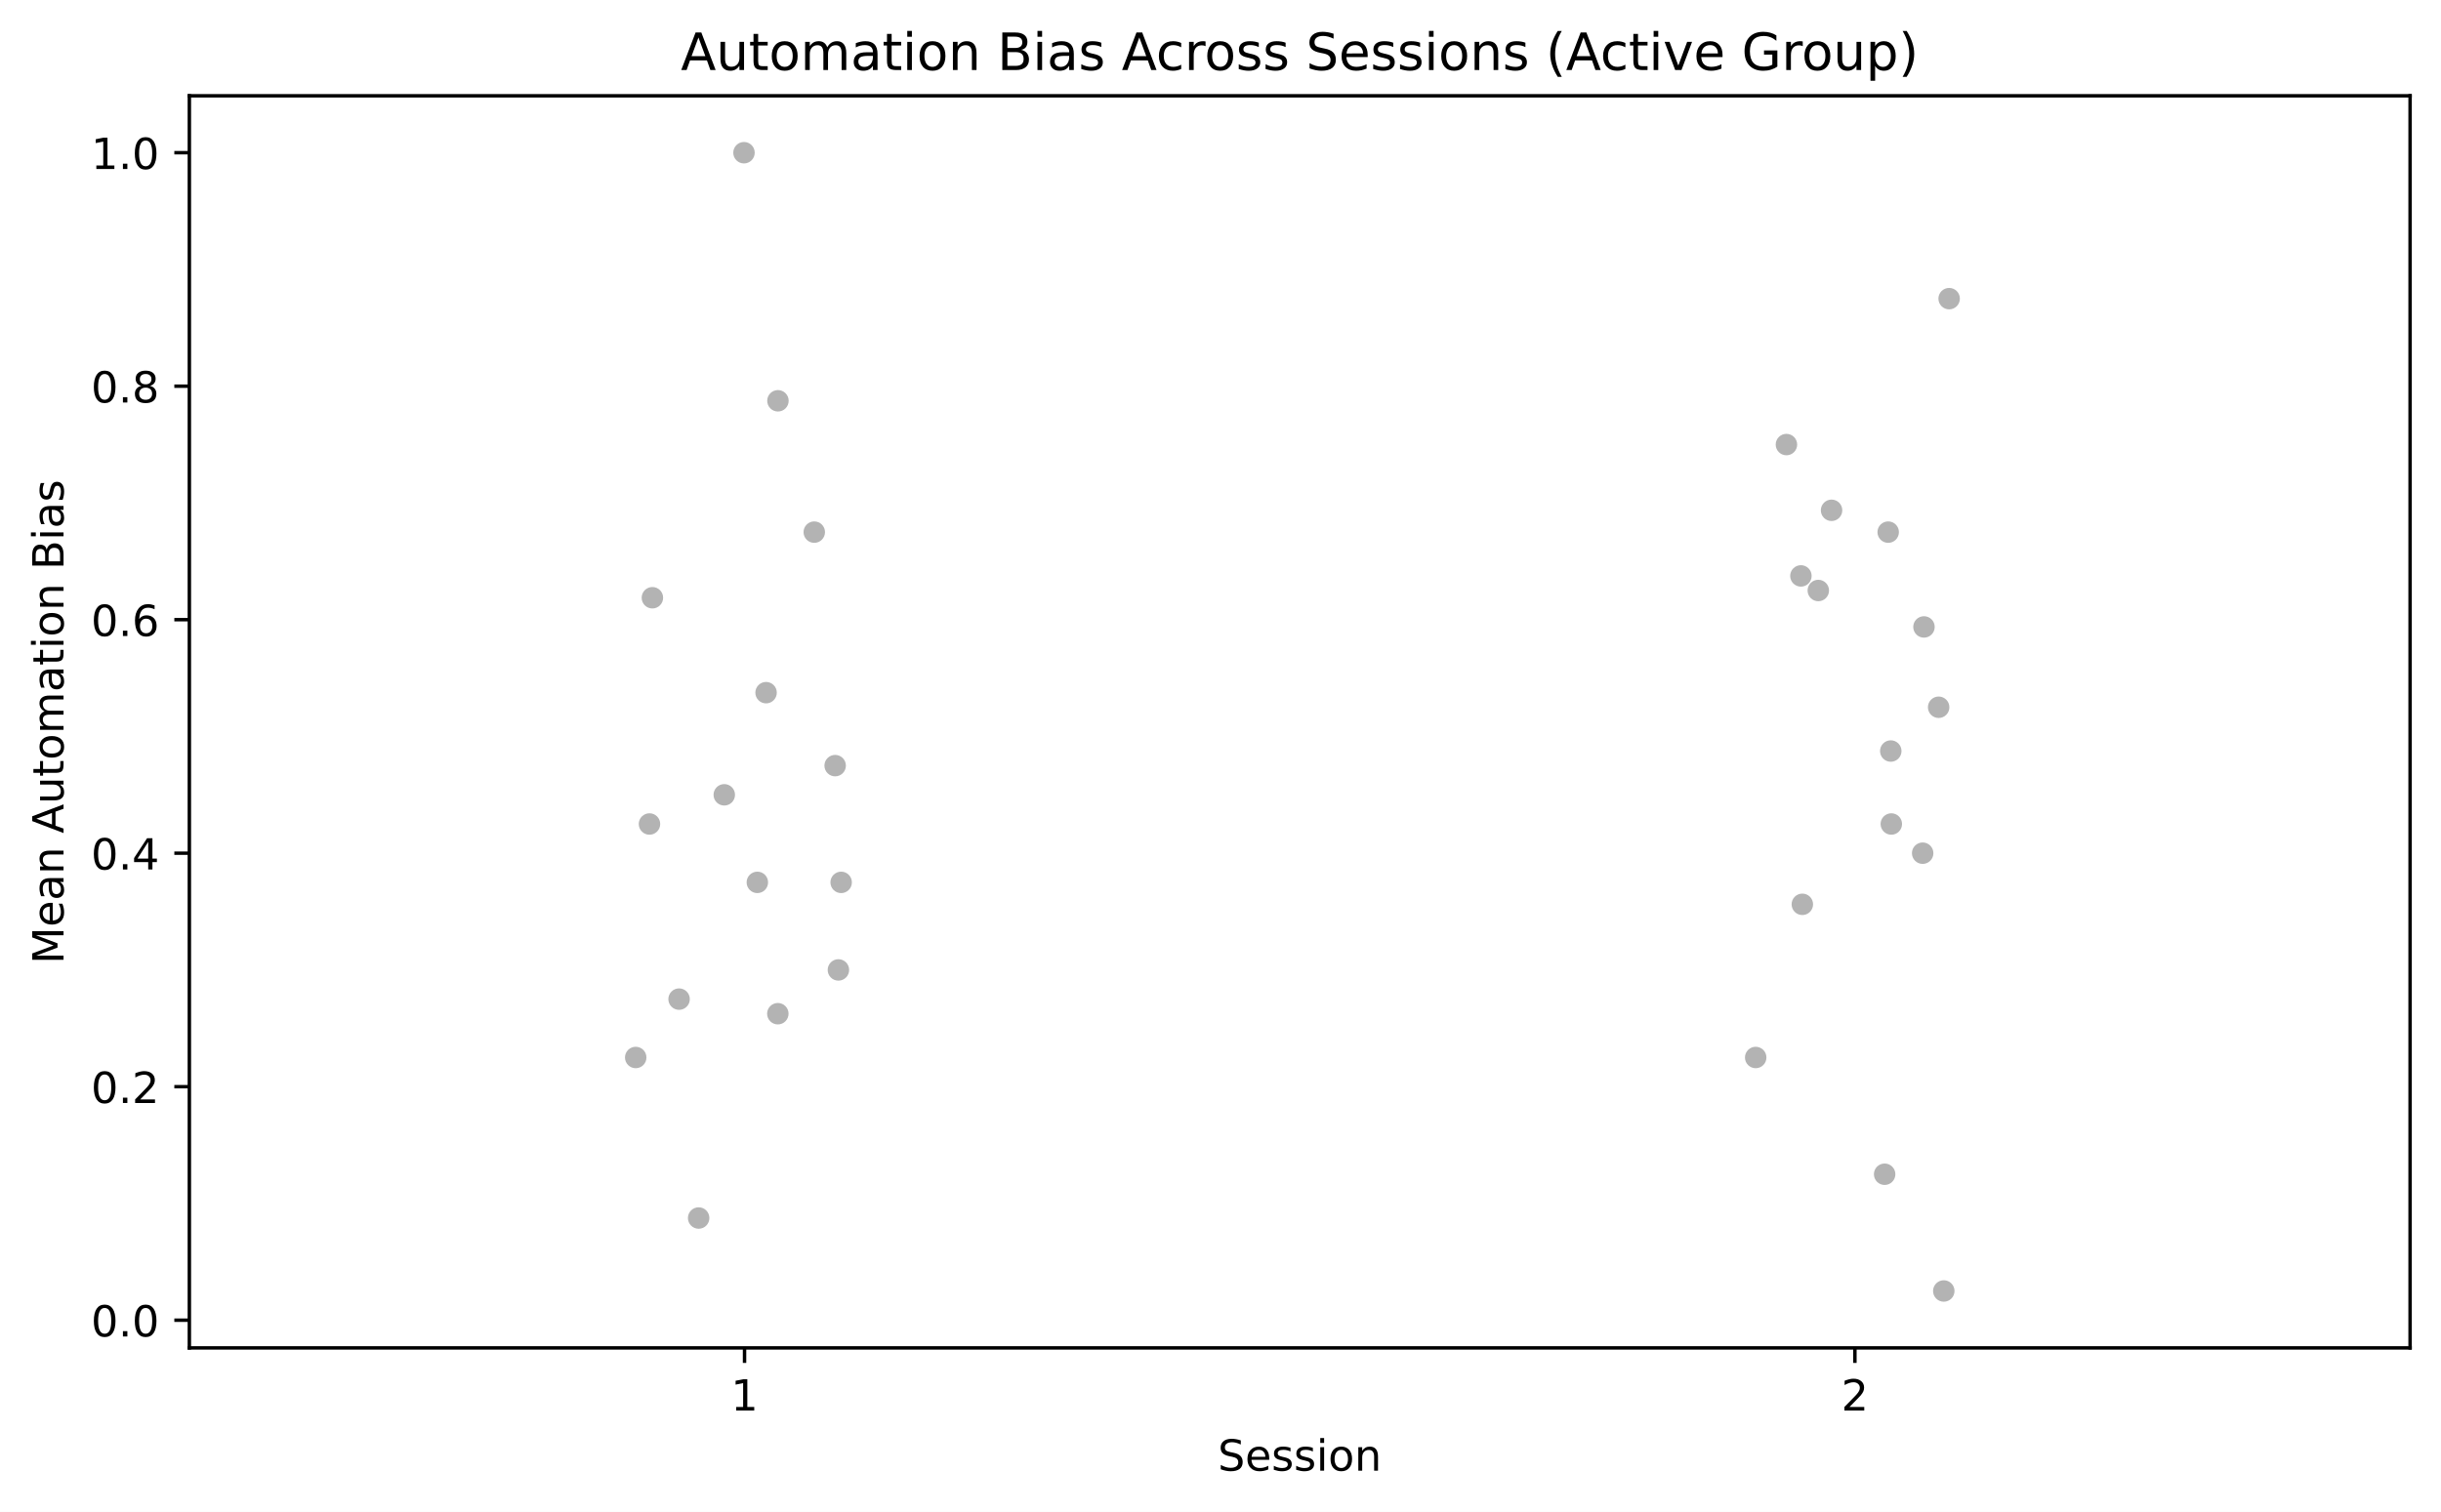
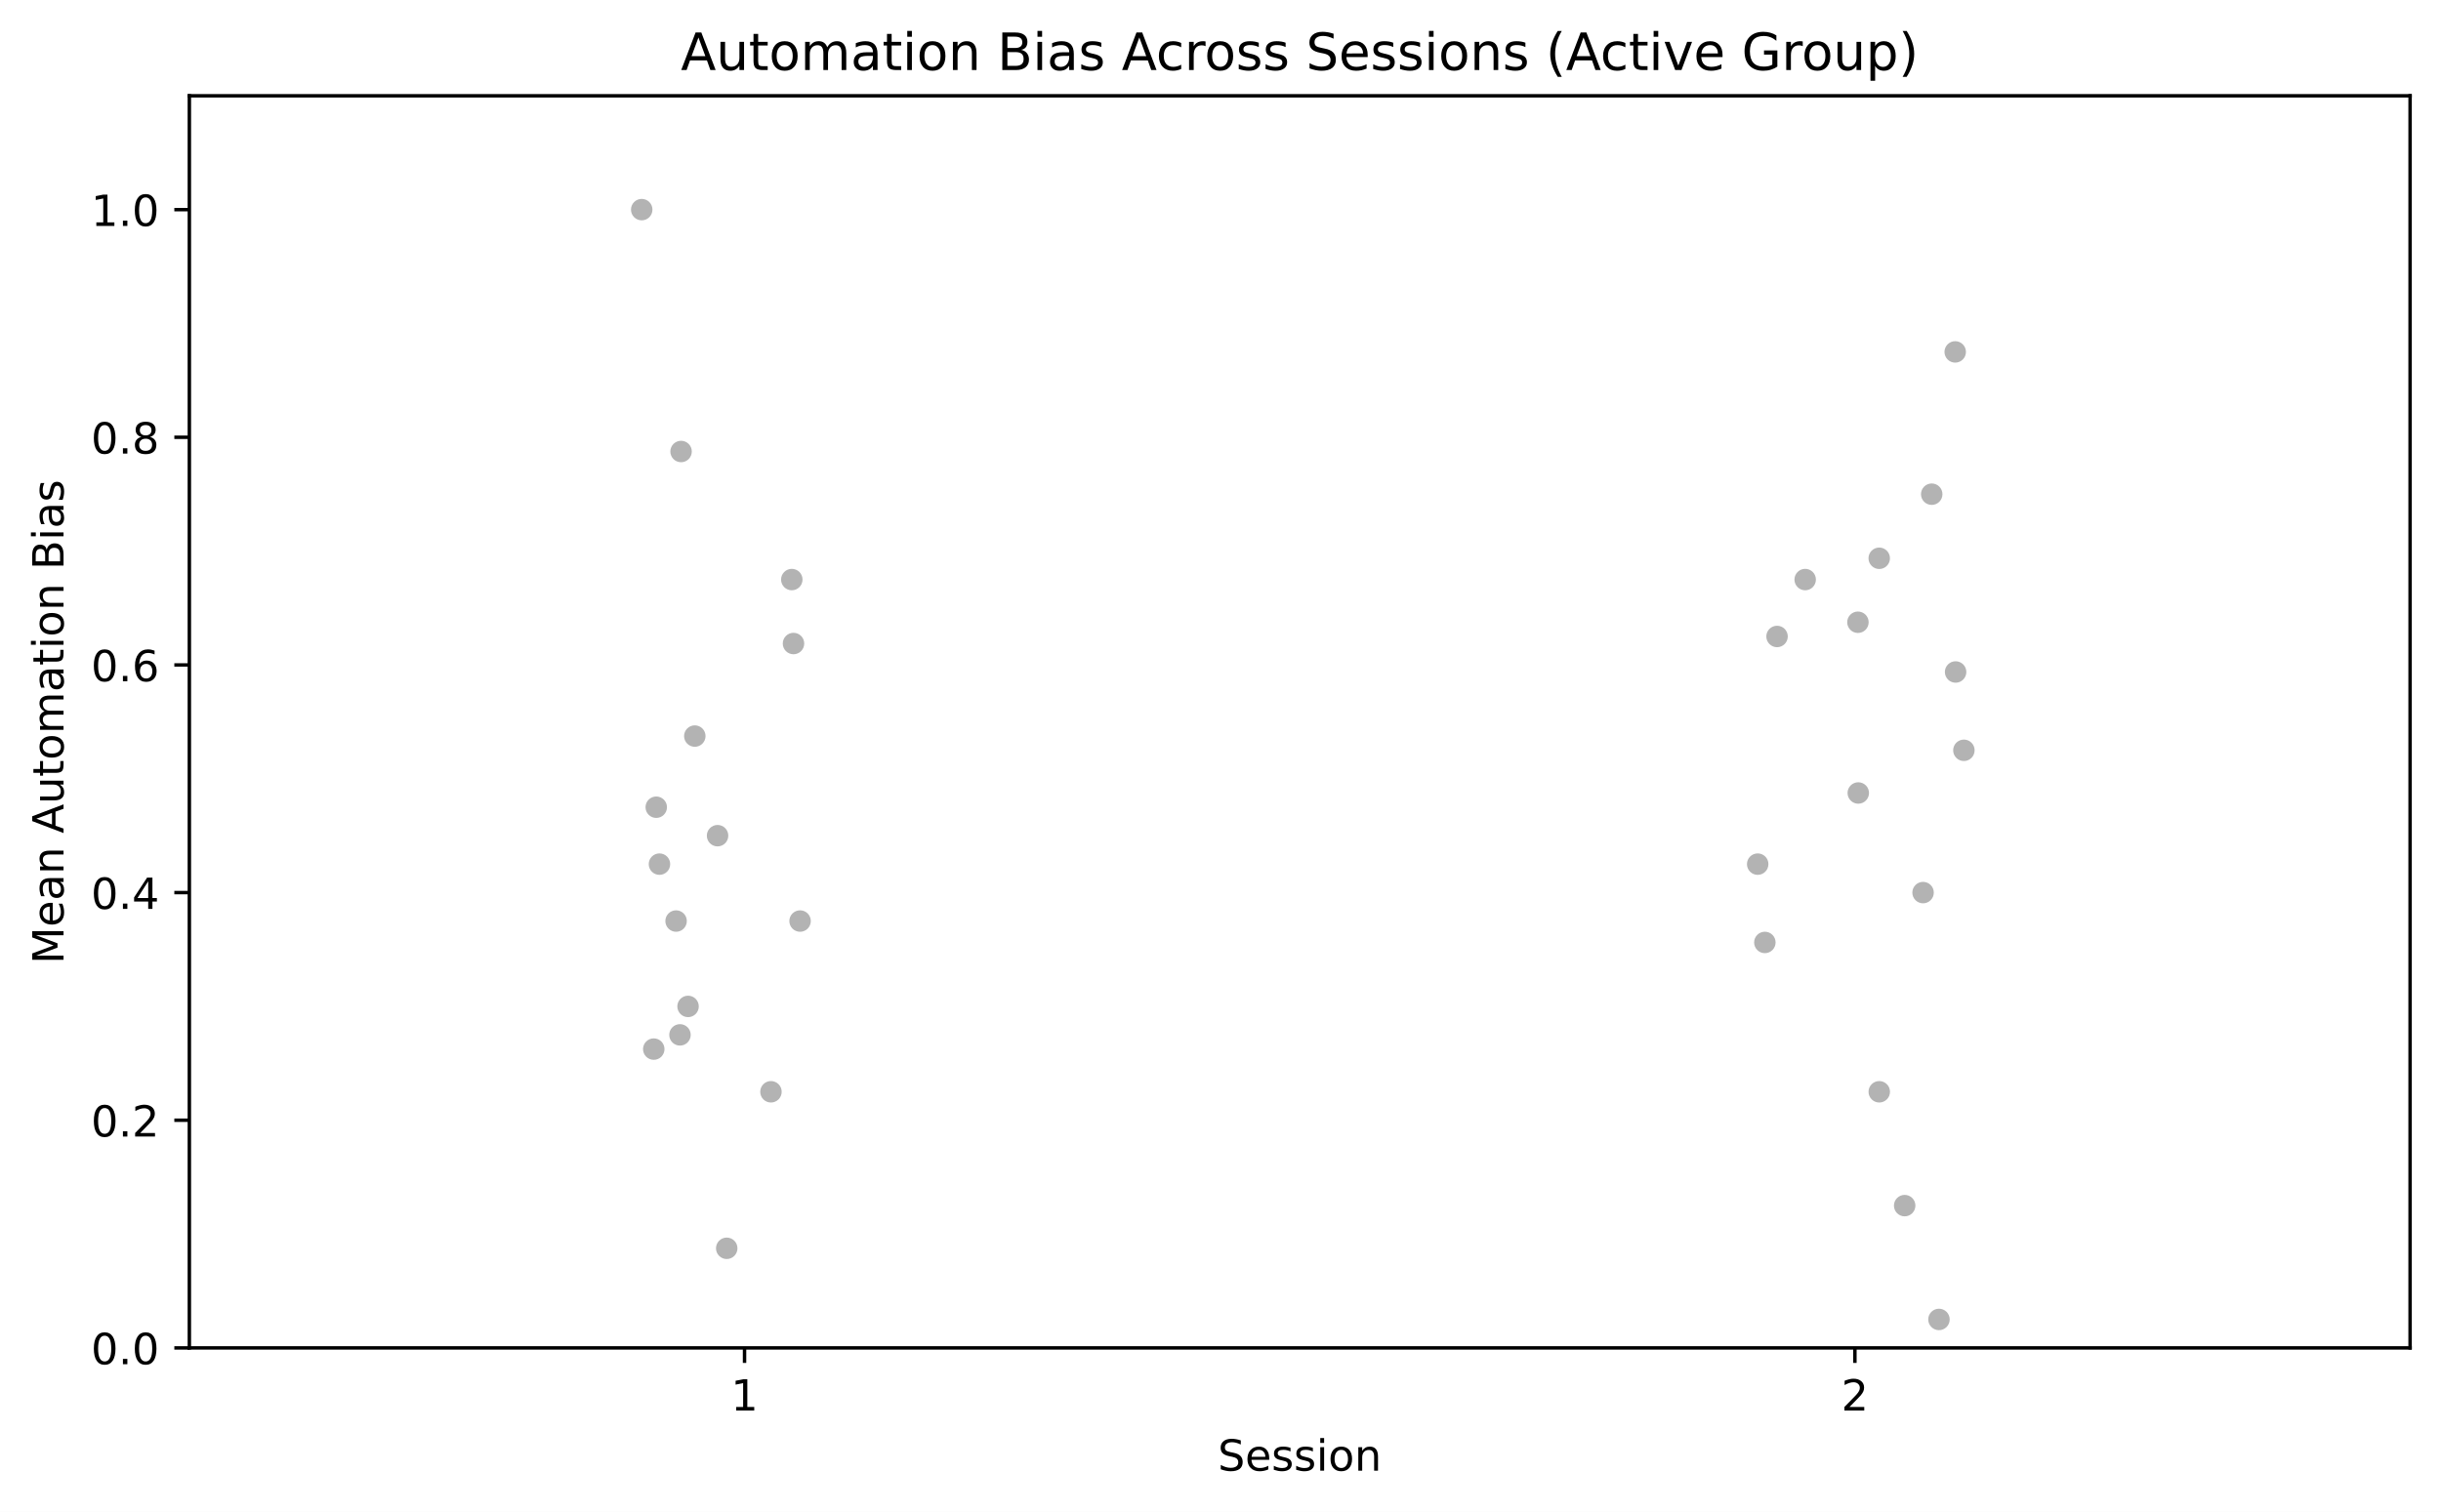
<svg xmlns="http://www.w3.org/2000/svg" xmlns:xlink="http://www.w3.org/1999/xlink" width="568.542pt" height="352.237pt" viewBox="0 0 568.542 352.237" version="1.1">
  <defs>
    <style type="text/css">*{stroke-linejoin: round; stroke-linecap: butt}</style>
  </defs>
  <g id="figure_1">
    <g id="patch_1">
      <path d="M 0 352.237  L 568.542 352.237  L 568.542 0  L 0 0  z " style="fill: #ffffff" />
    </g>
    <g id="axes_1">
      <g id="patch_2">
        <path d="M 44.104 314.036  L 561.342 314.036  L 561.342 22.318  L 44.104 22.318  z " style="fill: #ffffff" />
      </g>
      <g id="matplotlib.axis_1">
        <g id="xtick_1">
          <g id="line2d_1">
            <defs>
-               <path id="m495441ae83" d="M 0 0  L 0 3.5  " style="stroke: #000000; stroke-width: 0.8" />
+               <path id="mccb408995d" d="M 0 0  L 0 3.5  " style="stroke: #000000; stroke-width: 0.8" />
            </defs>
            <g>
-               <use xlink:href="#m495441ae83" x="173.413" y="314.036" style="stroke: #000000; stroke-width: 0.8" />
+               <use xlink:href="#mccb408995d" x="173.413" y="314.036" style="stroke: #000000; stroke-width: 0.8" />
            </g>
          </g>
          <g id="text_1">
            <g transform="translate(170.2321 328.6334) scale(0.1 -0.1)">
              <defs>
                <path id="DejaVuSans-14" d="M 794 531  L 1825 531  L 1825 4091  L 703 3866  L 703 4441  L 1819 4666  L 2450 4666  L 2450 531  L 3481 531  L 3481 0  L 794 0  L 794 531  z " transform="scale(0.015625)" />
              </defs>
              <use xlink:href="#DejaVuSans-14" />
            </g>
          </g>
        </g>
        <g id="xtick_2">
          <g id="line2d_2">
            <g>
-               <use xlink:href="#m495441ae83" x="432.032" y="314.036" style="stroke: #000000; stroke-width: 0.8" />
+               <use xlink:href="#mccb408995d" x="432.032" y="314.036" style="stroke: #000000; stroke-width: 0.8" />
            </g>
          </g>
          <g id="text_2">
            <g transform="translate(428.8509 328.6334) scale(0.1 -0.1)">
              <defs>
                <path id="DejaVuSans-15" d="M 1228 531  L 3431 531  L 3431 0  L 469 0  L 469 531  Q 828 903 1448 1529  Q 2069 2156 2228 2338  Q 2531 2678 2651 2914  Q 2772 3150 2772 3378  Q 2772 3750 2511 3984  Q 2250 4219 1831 4219  Q 1534 4219 1204 4116  Q 875 4013 500 3803  L 500 4441  Q 881 4594 1212 4672  Q 1544 4750 1819 4750  Q 2544 4750 2975 4387  Q 3406 4025 3406 3419  Q 3406 3131 3298 2873  Q 3191 2616 2906 2266  Q 2828 2175 2409 1742  Q 1991 1309 1228 531  z " transform="scale(0.015625)" />
              </defs>
              <use xlink:href="#DejaVuSans-15" />
            </g>
          </g>
        </g>
        <g id="text_3">
          <g transform="translate(283.6454 342.6342) scale(0.1 -0.1)">
            <defs>
              <path id="DejaVuSans-36" d="M 3425 4513  L 3425 3897  Q 3066 4069 2747 4153  Q 2428 4238 2131 4238  Q 1616 4238 1336 4038  Q 1056 3838 1056 3469  Q 1056 3159 1242 3001  Q 1428 2844 1947 2747  L 2328 2669  Q 3034 2534 3370 2195  Q 3706 1856 3706 1288  Q 3706 609 3251 259  Q 2797 -91 1919 -91  Q 1588 -91 1214 -16  Q 841 59 441 206  L 441 856  Q 825 641 1194 531  Q 1563 422 1919 422  Q 2459 422 2753 634  Q 3047 847 3047 1241  Q 3047 1584 2836 1778  Q 2625 1972 2144 2069  L 1759 2144  Q 1053 2284 737 2584  Q 422 2884 422 3419  Q 422 4038 858 4394  Q 1294 4750 2059 4750  Q 2388 4750 2728 4690  Q 3069 4631 3425 4513  z " transform="scale(0.015625)" />
              <path id="DejaVuSans-48" d="M 3597 1894  L 3597 1613  L 953 1613  Q 991 1019 1311 708  Q 1631 397 2203 397  Q 2534 397 2845 478  Q 3156 559 3463 722  L 3463 178  Q 3153 47 2828 -22  Q 2503 -91 2169 -91  Q 1331 -91 842 396  Q 353 884 353 1716  Q 353 2575 817 3079  Q 1281 3584 2069 3584  Q 2775 3584 3186 3129  Q 3597 2675 3597 1894  z M 3022 2063  Q 3016 2534 2758 2815  Q 2500 3097 2075 3097  Q 1594 3097 1305 2825  Q 1016 2553 972 2059  L 3022 2063  z " transform="scale(0.015625)" />
              <path id="DejaVuSans-56" d="M 2834 3397  L 2834 2853  Q 2591 2978 2328 3040  Q 2066 3103 1784 3103  Q 1356 3103 1142 2972  Q 928 2841 928 2578  Q 928 2378 1081 2264  Q 1234 2150 1697 2047  L 1894 2003  Q 2506 1872 2764 1633  Q 3022 1394 3022 966  Q 3022 478 2636 193  Q 2250 -91 1575 -91  Q 1294 -91 989 -36  Q 684 19 347 128  L 347 722  Q 666 556 975 473  Q 1284 391 1588 391  Q 1994 391 2212 530  Q 2431 669 2431 922  Q 2431 1156 2273 1281  Q 2116 1406 1581 1522  L 1381 1569  Q 847 1681 609 1914  Q 372 2147 372 2553  Q 372 3047 722 3315  Q 1072 3584 1716 3584  Q 2034 3584 2315 3537  Q 2597 3491 2834 3397  z " transform="scale(0.015625)" />
              <path id="DejaVuSans-4c" d="M 603 3500  L 1178 3500  L 1178 0  L 603 0  L 603 3500  z M 603 4863  L 1178 4863  L 1178 4134  L 603 4134  L 603 4863  z " transform="scale(0.015625)" />
              <path id="DejaVuSans-52" d="M 1959 3097  Q 1497 3097 1228 2736  Q 959 2375 959 1747  Q 959 1119 1226 758  Q 1494 397 1959 397  Q 2419 397 2687 759  Q 2956 1122 2956 1747  Q 2956 2369 2687 2733  Q 2419 3097 1959 3097  z M 1959 3584  Q 2709 3584 3137 3096  Q 3566 2609 3566 1747  Q 3566 888 3137 398  Q 2709 -91 1959 -91  Q 1206 -91 779 398  Q 353 888 353 1747  Q 353 2609 779 3096  Q 1206 3584 1959 3584  z " transform="scale(0.015625)" />
              <path id="DejaVuSans-51" d="M 3513 2113  L 3513 0  L 2938 0  L 2938 2094  Q 2938 2591 2744 2837  Q 2550 3084 2163 3084  Q 1697 3084 1428 2787  Q 1159 2491 1159 1978  L 1159 0  L 581 0  L 581 3500  L 1159 3500  L 1159 2956  Q 1366 3272 1645 3428  Q 1925 3584 2291 3584  Q 2894 3584 3203 3211  Q 3513 2838 3513 2113  z " transform="scale(0.015625)" />
            </defs>
            <use xlink:href="#DejaVuSans-36" />
            <use xlink:href="#DejaVuSans-48" transform="translate(63.48438 0)" />
            <use xlink:href="#DejaVuSans-56" transform="translate(125.0156 0)" />
            <use xlink:href="#DejaVuSans-56" transform="translate(177.1094 0)" />
            <use xlink:href="#DejaVuSans-4c" transform="translate(229.2031 0)" />
            <use xlink:href="#DejaVuSans-52" transform="translate(256.9844 0)" />
            <use xlink:href="#DejaVuSans-51" transform="translate(318.1719 0)" />
          </g>
        </g>
      </g>
      <g id="matplotlib.axis_2">
        <g id="ytick_1">
          <g id="line2d_3">
            <defs>
-               <path id="mce34c974b9" d="M 0 0  L -3.5 0  " style="stroke: #000000; stroke-width: 0.8" />
+               <path id="m0bf0b226f0" d="M 0 0  L -3.5 0  " style="stroke: #000000; stroke-width: 0.8" />
            </defs>
            <g>
-               <use xlink:href="#mce34c974b9" x="44.104" y="307.576" style="stroke: #000000; stroke-width: 0.8" />
+               <use xlink:href="#m0bf0b226f0" x="44.104" y="314.036" style="stroke: #000000; stroke-width: 0.8" />
            </g>
          </g>
          <g id="text_4">
-             <g transform="translate(21.20078 311.3747) scale(0.1 -0.1)">
+             <g transform="translate(21.20078 317.8346) scale(0.1 -0.1)">
              <defs>
                <path id="DejaVuSans-13" d="M 2034 4250  Q 1547 4250 1301 3770  Q 1056 3291 1056 2328  Q 1056 1369 1301 889  Q 1547 409 2034 409  Q 2525 409 2770 889  Q 3016 1369 3016 2328  Q 3016 3291 2770 3770  Q 2525 4250 2034 4250  z M 2034 4750  Q 2819 4750 3233 4129  Q 3647 3509 3647 2328  Q 3647 1150 3233 529  Q 2819 -91 2034 -91  Q 1250 -91 836 529  Q 422 1150 422 2328  Q 422 3509 836 4129  Q 1250 4750 2034 4750  z " transform="scale(0.015625)" />
                <path id="DejaVuSans-11" d="M 684 794  L 1344 794  L 1344 0  L 684 0  L 684 794  z " transform="scale(0.015625)" />
              </defs>
              <use xlink:href="#DejaVuSans-13" />
              <use xlink:href="#DejaVuSans-11" transform="translate(63.625 0)" />
              <use xlink:href="#DejaVuSans-13" transform="translate(95.40625 0)" />
            </g>
          </g>
        </g>
        <g id="ytick_2">
          <g id="line2d_4">
            <g>
-               <use xlink:href="#mce34c974b9" x="44.104" y="253.176" style="stroke: #000000; stroke-width: 0.8" />
+               <use xlink:href="#m0bf0b226f0" x="44.104" y="260.996" style="stroke: #000000; stroke-width: 0.8" />
            </g>
          </g>
          <g id="text_5">
-             <g transform="translate(21.20078 256.9751) scale(0.1 -0.1)">
+             <g transform="translate(21.20078 264.795) scale(0.1 -0.1)">
              <use xlink:href="#DejaVuSans-13" />
              <use xlink:href="#DejaVuSans-11" transform="translate(63.625 0)" />
              <use xlink:href="#DejaVuSans-15" transform="translate(95.40625 0)" />
            </g>
          </g>
        </g>
        <g id="ytick_3">
          <g id="line2d_5">
            <g>
-               <use xlink:href="#mce34c974b9" x="44.104" y="198.777" style="stroke: #000000; stroke-width: 0.8" />
+               <use xlink:href="#m0bf0b226f0" x="44.104" y="207.957" style="stroke: #000000; stroke-width: 0.8" />
            </g>
          </g>
          <g id="text_6">
-             <g transform="translate(21.20078 202.5755) scale(0.1 -0.1)">
+             <g transform="translate(21.20078 211.7555) scale(0.1 -0.1)">
              <defs>
                <path id="DejaVuSans-17" d="M 2419 4116  L 825 1625  L 2419 1625  L 2419 4116  z M 2253 4666  L 3047 4666  L 3047 1625  L 3713 1625  L 3713 1100  L 3047 1100  L 3047 0  L 2419 0  L 2419 1100  L 313 1100  L 313 1709  L 2253 4666  z " transform="scale(0.015625)" />
              </defs>
              <use xlink:href="#DejaVuSans-13" />
              <use xlink:href="#DejaVuSans-11" transform="translate(63.625 0)" />
              <use xlink:href="#DejaVuSans-17" transform="translate(95.40625 0)" />
            </g>
          </g>
        </g>
        <g id="ytick_4">
          <g id="line2d_6">
            <g>
-               <use xlink:href="#mce34c974b9" x="44.104" y="144.377" style="stroke: #000000; stroke-width: 0.8" />
+               <use xlink:href="#m0bf0b226f0" x="44.104" y="154.917" style="stroke: #000000; stroke-width: 0.8" />
            </g>
          </g>
          <g id="text_7">
-             <g transform="translate(21.20078 148.176) scale(0.1 -0.1)">
+             <g transform="translate(21.20078 158.7159) scale(0.1 -0.1)">
              <defs>
                <path id="DejaVuSans-19" d="M 2113 2584  Q 1688 2584 1439 2293  Q 1191 2003 1191 1497  Q 1191 994 1439 701  Q 1688 409 2113 409  Q 2538 409 2786 701  Q 3034 994 3034 1497  Q 3034 2003 2786 2293  Q 2538 2584 2113 2584  z M 3366 4563  L 3366 3988  Q 3128 4100 2886 4159  Q 2644 4219 2406 4219  Q 1781 4219 1451 3797  Q 1122 3375 1075 2522  Q 1259 2794 1537 2939  Q 1816 3084 2150 3084  Q 2853 3084 3261 2657  Q 3669 2231 3669 1497  Q 3669 778 3244 343  Q 2819 -91 2113 -91  Q 1303 -91 875 529  Q 447 1150 447 2328  Q 447 3434 972 4092  Q 1497 4750 2381 4750  Q 2619 4750 2861 4703  Q 3103 4656 3366 4563  z " transform="scale(0.015625)" />
              </defs>
              <use xlink:href="#DejaVuSans-13" />
              <use xlink:href="#DejaVuSans-11" transform="translate(63.625 0)" />
              <use xlink:href="#DejaVuSans-19" transform="translate(95.40625 0)" />
            </g>
          </g>
        </g>
        <g id="ytick_5">
          <g id="line2d_7">
            <g>
-               <use xlink:href="#mce34c974b9" x="44.104" y="89.978" style="stroke: #000000; stroke-width: 0.8" />
+               <use xlink:href="#m0bf0b226f0" x="44.104" y="101.877" style="stroke: #000000; stroke-width: 0.8" />
            </g>
          </g>
          <g id="text_8">
-             <g transform="translate(21.20078 93.77641) scale(0.1 -0.1)">
+             <g transform="translate(21.20078 105.6763) scale(0.1 -0.1)">
              <defs>
                <path id="DejaVuSans-1b" d="M 2034 2216  Q 1584 2216 1326 1975  Q 1069 1734 1069 1313  Q 1069 891 1326 650  Q 1584 409 2034 409  Q 2484 409 2743 651  Q 3003 894 3003 1313  Q 3003 1734 2745 1975  Q 2488 2216 2034 2216  z M 1403 2484  Q 997 2584 770 2862  Q 544 3141 544 3541  Q 544 4100 942 4425  Q 1341 4750 2034 4750  Q 2731 4750 3128 4425  Q 3525 4100 3525 3541  Q 3525 3141 3298 2862  Q 3072 2584 2669 2484  Q 3125 2378 3379 2068  Q 3634 1759 3634 1313  Q 3634 634 3220 271  Q 2806 -91 2034 -91  Q 1263 -91 848 271  Q 434 634 434 1313  Q 434 1759 690 2068  Q 947 2378 1403 2484  z M 1172 3481  Q 1172 3119 1398 2916  Q 1625 2713 2034 2713  Q 2441 2713 2670 2916  Q 2900 3119 2900 3481  Q 2900 3844 2670 4047  Q 2441 4250 2034 4250  Q 1625 4250 1398 4047  Q 1172 3844 1172 3481  z " transform="scale(0.015625)" />
              </defs>
              <use xlink:href="#DejaVuSans-13" />
              <use xlink:href="#DejaVuSans-11" transform="translate(63.625 0)" />
              <use xlink:href="#DejaVuSans-1b" transform="translate(95.40625 0)" />
            </g>
          </g>
        </g>
        <g id="ytick_6">
          <g id="line2d_8">
            <g>
-               <use xlink:href="#mce34c974b9" x="44.104" y="35.578" style="stroke: #000000; stroke-width: 0.8" />
+               <use xlink:href="#m0bf0b226f0" x="44.104" y="48.838" style="stroke: #000000; stroke-width: 0.8" />
            </g>
          </g>
          <g id="text_9">
-             <g transform="translate(21.20078 39.37685) scale(0.1 -0.1)">
+             <g transform="translate(21.20078 52.63674) scale(0.1 -0.1)">
              <use xlink:href="#DejaVuSans-14" />
              <use xlink:href="#DejaVuSans-11" transform="translate(63.625 0)" />
              <use xlink:href="#DejaVuSans-13" transform="translate(95.40625 0)" />
            </g>
          </g>
        </g>
        <g id="text_10">
          <g transform="translate(14.79844 224.5871) rotate(-90) scale(0.1 -0.1)">
            <defs>
              <path id="DejaVuSans-30" d="M 628 4666  L 1569 4666  L 2759 1491  L 3956 4666  L 4897 4666  L 4897 0  L 4281 0  L 4281 4097  L 3078 897  L 2444 897  L 1241 4097  L 1241 0  L 628 0  L 628 4666  z " transform="scale(0.015625)" />
              <path id="DejaVuSans-44" d="M 2194 1759  Q 1497 1759 1228 1600  Q 959 1441 959 1056  Q 959 750 1161 570  Q 1363 391 1709 391  Q 2188 391 2477 730  Q 2766 1069 2766 1631  L 2766 1759  L 2194 1759  z M 3341 1997  L 3341 0  L 2766 0  L 2766 531  Q 2569 213 2275 61  Q 1981 -91 1556 -91  Q 1019 -91 701 211  Q 384 513 384 1019  Q 384 1609 779 1909  Q 1175 2209 1959 2209  L 2766 2209  L 2766 2266  Q 2766 2663 2505 2880  Q 2244 3097 1772 3097  Q 1472 3097 1187 3025  Q 903 2953 641 2809  L 641 3341  Q 956 3463 1253 3523  Q 1550 3584 1831 3584  Q 2591 3584 2966 3190  Q 3341 2797 3341 1997  z " transform="scale(0.015625)" />
              <path id="DejaVuSans-3" transform="scale(0.015625)" />
              <path id="DejaVuSans-24" d="M 2188 4044  L 1331 1722  L 3047 1722  L 2188 4044  z M 1831 4666  L 2547 4666  L 4325 0  L 3669 0  L 3244 1197  L 1141 1197  L 716 0  L 50 0  L 1831 4666  z " transform="scale(0.015625)" />
              <path id="DejaVuSans-58" d="M 544 1381  L 544 3500  L 1119 3500  L 1119 1403  Q 1119 906 1312 657  Q 1506 409 1894 409  Q 2359 409 2629 706  Q 2900 1003 2900 1516  L 2900 3500  L 3475 3500  L 3475 0  L 2900 0  L 2900 538  Q 2691 219 2414 64  Q 2138 -91 1772 -91  Q 1169 -91 856 284  Q 544 659 544 1381  z M 1991 3584  L 1991 3584  z " transform="scale(0.015625)" />
              <path id="DejaVuSans-57" d="M 1172 4494  L 1172 3500  L 2356 3500  L 2356 3053  L 1172 3053  L 1172 1153  Q 1172 725 1289 603  Q 1406 481 1766 481  L 2356 481  L 2356 0  L 1766 0  Q 1100 0 847 248  Q 594 497 594 1153  L 594 3053  L 172 3053  L 172 3500  L 594 3500  L 594 4494  L 1172 4494  z " transform="scale(0.015625)" />
              <path id="DejaVuSans-50" d="M 3328 2828  Q 3544 3216 3844 3400  Q 4144 3584 4550 3584  Q 5097 3584 5394 3201  Q 5691 2819 5691 2113  L 5691 0  L 5113 0  L 5113 2094  Q 5113 2597 4934 2840  Q 4756 3084 4391 3084  Q 3944 3084 3684 2787  Q 3425 2491 3425 1978  L 3425 0  L 2847 0  L 2847 2094  Q 2847 2600 2669 2842  Q 2491 3084 2119 3084  Q 1678 3084 1418 2786  Q 1159 2488 1159 1978  L 1159 0  L 581 0  L 581 3500  L 1159 3500  L 1159 2956  Q 1356 3278 1631 3431  Q 1906 3584 2284 3584  Q 2666 3584 2933 3390  Q 3200 3197 3328 2828  z " transform="scale(0.015625)" />
              <path id="DejaVuSans-25" d="M 1259 2228  L 1259 519  L 2272 519  Q 2781 519 3026 730  Q 3272 941 3272 1375  Q 3272 1813 3026 2020  Q 2781 2228 2272 2228  L 1259 2228  z M 1259 4147  L 1259 2741  L 2194 2741  Q 2656 2741 2882 2914  Q 3109 3088 3109 3444  Q 3109 3797 2882 3972  Q 2656 4147 2194 4147  L 1259 4147  z M 628 4666  L 2241 4666  Q 2963 4666 3353 4366  Q 3744 4066 3744 3513  Q 3744 3084 3544 2831  Q 3344 2578 2956 2516  Q 3422 2416 3680 2098  Q 3938 1781 3938 1306  Q 3938 681 3513 340  Q 3088 0 2303 0  L 628 0  L 628 4666  z " transform="scale(0.015625)" />
            </defs>
            <use xlink:href="#DejaVuSans-30" />
            <use xlink:href="#DejaVuSans-48" transform="translate(86.28125 0)" />
            <use xlink:href="#DejaVuSans-44" transform="translate(147.8125 0)" />
            <use xlink:href="#DejaVuSans-51" transform="translate(209.0938 0)" />
            <use xlink:href="#DejaVuSans-3" transform="translate(272.4688 0)" />
            <use xlink:href="#DejaVuSans-24" transform="translate(304.25 0)" />
            <use xlink:href="#DejaVuSans-58" transform="translate(372.6562 0)" />
            <use xlink:href="#DejaVuSans-57" transform="translate(436.0312 0)" />
            <use xlink:href="#DejaVuSans-52" transform="translate(475.2344 0)" />
            <use xlink:href="#DejaVuSans-50" transform="translate(536.4219 0)" />
            <use xlink:href="#DejaVuSans-44" transform="translate(633.8281 0)" />
            <use xlink:href="#DejaVuSans-57" transform="translate(695.1094 0)" />
            <use xlink:href="#DejaVuSans-4c" transform="translate(734.3125 0)" />
            <use xlink:href="#DejaVuSans-52" transform="translate(762.0938 0)" />
            <use xlink:href="#DejaVuSans-51" transform="translate(823.2812 0)" />
            <use xlink:href="#DejaVuSans-3" transform="translate(886.6562 0)" />
            <use xlink:href="#DejaVuSans-25" transform="translate(918.4375 0)" />
            <use xlink:href="#DejaVuSans-4c" transform="translate(987.0469 0)" />
            <use xlink:href="#DejaVuSans-44" transform="translate(1014.828 0)" />
            <use xlink:href="#DejaVuSans-56" transform="translate(1076.109 0)" />
          </g>
        </g>
      </g>
      <g id="patch_3">
        <path d="M 44.104 314.036  L 44.104 22.318  " style="fill: none; stroke: #000000; stroke-width: 0.8; stroke-linejoin: miter; stroke-linecap: square" />
      </g>
      <g id="patch_4">
        <path d="M 561.342 314.036  L 561.342 22.318  " style="fill: none; stroke: #000000; stroke-width: 0.8; stroke-linejoin: miter; stroke-linecap: square" />
      </g>
      <g id="patch_5">
        <path d="M 44.104 314.036  L 561.342 314.036  " style="fill: none; stroke: #000000; stroke-width: 0.8; stroke-linejoin: miter; stroke-linecap: square" />
      </g>
      <g id="patch_6">
        <path d="M 44.104 22.318  L 561.342 22.318  " style="fill: none; stroke: #000000; stroke-width: 0.8; stroke-linejoin: miter; stroke-linecap: square" />
      </g>
      <g id="PathCollection_1">
        <defs>
-           <path id="m0b8b7ec47e" d="M 0 2.5  C 0.663 2.5 1.299 2.237 1.768 1.768  C 2.237 1.299 2.5 0.663 2.5 0  C 2.5 -0.663 2.237 -1.299 1.768 -1.768  C 1.299 -2.237 0.663 -2.5 0 -2.5  C -0.663 -2.5 -1.299 -2.237 -1.768 -1.768  C -2.237 -1.299 -2.5 -0.663 -2.5 0  C -2.5 0.663 -2.237 1.299 -1.768 1.768  C -1.299 2.237 -0.663 2.5 0 2.5  z " />
+           <path id="m520f16ffe3" d="M 0 2.5  C 0.663 2.5 1.299 2.237 1.768 1.768  C 2.237 1.299 2.5 0.663 2.5 0  C 2.5 -0.663 2.237 -1.299 1.768 -1.768  C 1.299 -2.237 0.663 -2.5 0 -2.5  C -0.663 -2.5 -1.299 -2.237 -1.768 -1.768  C -2.237 -1.299 -2.5 -0.663 -2.5 0  C -2.5 0.663 -2.237 1.299 -1.768 1.768  C -1.299 2.237 -0.663 2.5 0 2.5  z " />
        </defs>
-         <g clip-path="url(#pf6ecf41dfd)">
-           <use xlink:href="#m0b8b7ec47e" x="148.065" y="246.376" style="fill-opacity: 0.3" />
-           <use xlink:href="#m0b8b7ec47e" x="189.654" y="123.977" style="fill-opacity: 0.3" />
-           <use xlink:href="#m0b8b7ec47e" x="195.277" y="225.976" style="fill-opacity: 0.3" />
-           <use xlink:href="#m0b8b7ec47e" x="162.726" y="283.776" style="fill-opacity: 0.3" />
-           <use xlink:href="#m0b8b7ec47e" x="181.167" y="236.176" style="fill-opacity: 0.3" />
-           <use xlink:href="#m0b8b7ec47e" x="195.916" y="205.577" style="fill-opacity: 0.3" />
-           <use xlink:href="#m0b8b7ec47e" x="151.95" y="139.264" style="fill-opacity: 0.3" />
-           <use xlink:href="#m0b8b7ec47e" x="151.272" y="191.977" style="fill-opacity: 0.3" />
-           <use xlink:href="#m0b8b7ec47e" x="181.194" y="93.378" style="fill-opacity: 0.3" />
-           <use xlink:href="#m0b8b7ec47e" x="173.285" y="35.578" style="fill-opacity: 0.3" />
-           <use xlink:href="#m0b8b7ec47e" x="168.693" y="185.177" style="fill-opacity: 0.3" />
-           <use xlink:href="#m0b8b7ec47e" x="178.429" y="161.377" style="fill-opacity: 0.3" />
-           <use xlink:href="#m0b8b7ec47e" x="176.396" y="205.577" style="fill-opacity: 0.3" />
-           <use xlink:href="#m0b8b7ec47e" x="158.168" y="232.776" style="fill-opacity: 0.3" />
-           <use xlink:href="#m0b8b7ec47e" x="194.519" y="178.377" style="fill-opacity: 0.3" />
+         <g clip-path="url(#p115db76276)">
+           <use xlink:href="#m520f16ffe3" x="179.566" y="254.366" style="fill-opacity: 0.3" />
+           <use xlink:href="#m520f16ffe3" x="184.421" y="135.027" style="fill-opacity: 0.3" />
+           <use xlink:href="#m520f16ffe3" x="160.257" y="234.476" style="fill-opacity: 0.3" />
+           <use xlink:href="#m520f16ffe3" x="169.264" y="290.831" style="fill-opacity: 0.3" />
+           <use xlink:href="#m520f16ffe3" x="152.269" y="244.421" style="fill-opacity: 0.3" />
+           <use xlink:href="#m520f16ffe3" x="186.347" y="214.587" style="fill-opacity: 0.3" />
+           <use xlink:href="#m520f16ffe3" x="184.816" y="149.931" style="fill-opacity: 0.3" />
+           <use xlink:href="#m520f16ffe3" x="153.596" y="201.327" style="fill-opacity: 0.3" />
+           <use xlink:href="#m520f16ffe3" x="158.63" y="105.192" style="fill-opacity: 0.3" />
+           <use xlink:href="#m520f16ffe3" x="149.464" y="48.838" style="fill-opacity: 0.3" />
+           <use xlink:href="#m520f16ffe3" x="167.129" y="194.697" style="fill-opacity: 0.3" />
+           <use xlink:href="#m520f16ffe3" x="161.829" y="171.492" style="fill-opacity: 0.3" />
+           <use xlink:href="#m520f16ffe3" x="157.469" y="214.587" style="fill-opacity: 0.3" />
+           <use xlink:href="#m520f16ffe3" x="158.375" y="241.106" style="fill-opacity: 0.3" />
+           <use xlink:href="#m520f16ffe3" x="152.85" y="188.067" style="fill-opacity: 0.3" />
        </g>
      </g>
      <g id="PathCollection_2">
-         <g clip-path="url(#pf6ecf41dfd)">
-           <use xlink:href="#m0b8b7ec47e" x="408.924" y="246.376" style="fill-opacity: 0.3" />
-           <use xlink:href="#m0b8b7ec47e" x="416.084" y="103.577" style="fill-opacity: 0.3" />
-           <use xlink:href="#m0b8b7ec47e" x="440.513" y="191.977" style="fill-opacity: 0.3" />
-           <use xlink:href="#m0b8b7ec47e" x="452.733" y="300.776" style="fill-opacity: 0.3" />
-           <use xlink:href="#m0b8b7ec47e" x="426.595" y="118.891" style="fill-opacity: 0.3" />
-           <use xlink:href="#m0b8b7ec47e" x="440.385" y="174.977" style="fill-opacity: 0.3" />
-           <use xlink:href="#m0b8b7ec47e" x="438.959" y="273.576" style="fill-opacity: 0.3" />
-           <use xlink:href="#m0b8b7ec47e" x="453.982" y="69.578" style="fill-opacity: 0.3" />
-           <use xlink:href="#m0b8b7ec47e" x="419.457" y="134.177" style="fill-opacity: 0.3" />
-           <use xlink:href="#m0b8b7ec47e" x="423.507" y="137.577" style="fill-opacity: 0.3" />
-           <use xlink:href="#m0b8b7ec47e" x="448.12" y="146.064" style="fill-opacity: 0.3" />
-           <use xlink:href="#m0b8b7ec47e" x="439.785" y="123.977" style="fill-opacity: 0.3" />
-           <use xlink:href="#m0b8b7ec47e" x="447.815" y="198.777" style="fill-opacity: 0.3" />
-           <use xlink:href="#m0b8b7ec47e" x="451.538" y="164.777" style="fill-opacity: 0.3" />
-           <use xlink:href="#m0b8b7ec47e" x="419.789" y="210.69" style="fill-opacity: 0.3" />
+         <g clip-path="url(#p115db76276)">
+           <use xlink:href="#m520f16ffe3" x="437.706" y="254.366" style="fill-opacity: 0.3" />
+           <use xlink:href="#m520f16ffe3" x="449.924" y="115.137" style="fill-opacity: 0.3" />
+           <use xlink:href="#m520f16ffe3" x="409.389" y="201.327" style="fill-opacity: 0.3" />
+           <use xlink:href="#m520f16ffe3" x="451.612" y="307.406" style="fill-opacity: 0.3" />
+           <use xlink:href="#m520f16ffe3" x="437.697" y="130.068" style="fill-opacity: 0.3" />
+           <use xlink:href="#m520f16ffe3" x="432.817" y="184.752" style="fill-opacity: 0.3" />
+           <use xlink:href="#m520f16ffe3" x="443.623" y="280.886" style="fill-opacity: 0.3" />
+           <use xlink:href="#m520f16ffe3" x="455.394" y="81.988" style="fill-opacity: 0.3" />
+           <use xlink:href="#m520f16ffe3" x="432.737" y="144.972" style="fill-opacity: 0.3" />
+           <use xlink:href="#m520f16ffe3" x="413.898" y="148.287" style="fill-opacity: 0.3" />
+           <use xlink:href="#m520f16ffe3" x="455.487" y="156.561" style="fill-opacity: 0.3" />
+           <use xlink:href="#m520f16ffe3" x="420.451" y="135.027" style="fill-opacity: 0.3" />
+           <use xlink:href="#m520f16ffe3" x="447.909" y="207.957" style="fill-opacity: 0.3" />
+           <use xlink:href="#m520f16ffe3" x="457.416" y="174.807" style="fill-opacity: 0.3" />
+           <use xlink:href="#m520f16ffe3" x="411.059" y="219.572" style="fill-opacity: 0.3" />
        </g>
      </g>
      <g id="text_11">
        <g transform="translate(158.5755 16.31812) scale(0.12 -0.12)">
          <defs>
            <path id="DejaVuSans-46" d="M 3122 3366  L 3122 2828  Q 2878 2963 2633 3030  Q 2388 3097 2138 3097  Q 1578 3097 1268 2742  Q 959 2388 959 1747  Q 959 1106 1268 751  Q 1578 397 2138 397  Q 2388 397 2633 464  Q 2878 531 3122 666  L 3122 134  Q 2881 22 2623 -34  Q 2366 -91 2075 -91  Q 1284 -91 818 406  Q 353 903 353 1747  Q 353 2603 823 3093  Q 1294 3584 2113 3584  Q 2378 3584 2631 3529  Q 2884 3475 3122 3366  z " transform="scale(0.015625)" />
            <path id="DejaVuSans-55" d="M 2631 2963  Q 2534 3019 2420 3045  Q 2306 3072 2169 3072  Q 1681 3072 1420 2755  Q 1159 2438 1159 1844  L 1159 0  L 581 0  L 581 3500  L 1159 3500  L 1159 2956  Q 1341 3275 1631 3429  Q 1922 3584 2338 3584  Q 2397 3584 2469 3576  Q 2541 3569 2628 3553  L 2631 2963  z " transform="scale(0.015625)" />
            <path id="DejaVuSans-b" d="M 1984 4856  Q 1566 4138 1362 3434  Q 1159 2731 1159 2009  Q 1159 1288 1364 580  Q 1569 -128 1984 -844  L 1484 -844  Q 1016 -109 783 600  Q 550 1309 550 2009  Q 550 2706 781 3412  Q 1013 4119 1484 4856  L 1984 4856  z " transform="scale(0.015625)" />
            <path id="DejaVuSans-59" d="M 191 3500  L 800 3500  L 1894 563  L 2988 3500  L 3597 3500  L 2284 0  L 1503 0  L 191 3500  z " transform="scale(0.015625)" />
            <path id="DejaVuSans-2a" d="M 3809 666  L 3809 1919  L 2778 1919  L 2778 2438  L 4434 2438  L 4434 434  Q 4069 175 3628 42  Q 3188 -91 2688 -91  Q 1594 -91 976 548  Q 359 1188 359 2328  Q 359 3472 976 4111  Q 1594 4750 2688 4750  Q 3144 4750 3555 4637  Q 3966 4525 4313 4306  L 4313 3634  Q 3963 3931 3569 4081  Q 3175 4231 2741 4231  Q 1884 4231 1454 3753  Q 1025 3275 1025 2328  Q 1025 1384 1454 906  Q 1884 428 2741 428  Q 3075 428 3337 486  Q 3600 544 3809 666  z " transform="scale(0.015625)" />
            <path id="DejaVuSans-53" d="M 1159 525  L 1159 -1331  L 581 -1331  L 581 3500  L 1159 3500  L 1159 2969  Q 1341 3281 1617 3432  Q 1894 3584 2278 3584  Q 2916 3584 3314 3078  Q 3713 2572 3713 1747  Q 3713 922 3314 415  Q 2916 -91 2278 -91  Q 1894 -91 1617 61  Q 1341 213 1159 525  z M 3116 1747  Q 3116 2381 2855 2742  Q 2594 3103 2138 3103  Q 1681 3103 1420 2742  Q 1159 2381 1159 1747  Q 1159 1113 1420 752  Q 1681 391 2138 391  Q 2594 391 2855 752  Q 3116 1113 3116 1747  z " transform="scale(0.015625)" />
            <path id="DejaVuSans-c" d="M 513 4856  L 1013 4856  Q 1481 4119 1714 3412  Q 1947 2706 1947 2009  Q 1947 1309 1714 600  Q 1481 -109 1013 -844  L 513 -844  Q 928 -128 1133 580  Q 1338 1288 1338 2009  Q 1338 2731 1133 3434  Q 928 4138 513 4856  z " transform="scale(0.015625)" />
          </defs>
          <use xlink:href="#DejaVuSans-24" />
          <use xlink:href="#DejaVuSans-58" transform="translate(68.40625 0)" />
          <use xlink:href="#DejaVuSans-57" transform="translate(131.7812 0)" />
          <use xlink:href="#DejaVuSans-52" transform="translate(170.9844 0)" />
          <use xlink:href="#DejaVuSans-50" transform="translate(232.1719 0)" />
          <use xlink:href="#DejaVuSans-44" transform="translate(329.5781 0)" />
          <use xlink:href="#DejaVuSans-57" transform="translate(390.8594 0)" />
          <use xlink:href="#DejaVuSans-4c" transform="translate(430.0625 0)" />
          <use xlink:href="#DejaVuSans-52" transform="translate(457.8438 0)" />
          <use xlink:href="#DejaVuSans-51" transform="translate(519.0312 0)" />
          <use xlink:href="#DejaVuSans-3" transform="translate(582.4062 0)" />
          <use xlink:href="#DejaVuSans-25" transform="translate(614.1875 0)" />
          <use xlink:href="#DejaVuSans-4c" transform="translate(682.7969 0)" />
          <use xlink:href="#DejaVuSans-44" transform="translate(710.5781 0)" />
          <use xlink:href="#DejaVuSans-56" transform="translate(771.8594 0)" />
          <use xlink:href="#DejaVuSans-3" transform="translate(823.9531 0)" />
          <use xlink:href="#DejaVuSans-24" transform="translate(855.7344 0)" />
          <use xlink:href="#DejaVuSans-46" transform="translate(922.3906 0)" />
          <use xlink:href="#DejaVuSans-55" transform="translate(977.375 0)" />
          <use xlink:href="#DejaVuSans-52" transform="translate(1016.281 0)" />
          <use xlink:href="#DejaVuSans-56" transform="translate(1077.469 0)" />
          <use xlink:href="#DejaVuSans-56" transform="translate(1129.562 0)" />
          <use xlink:href="#DejaVuSans-3" transform="translate(1181.656 0)" />
          <use xlink:href="#DejaVuSans-36" transform="translate(1213.438 0)" />
          <use xlink:href="#DejaVuSans-48" transform="translate(1276.922 0)" />
          <use xlink:href="#DejaVuSans-56" transform="translate(1338.453 0)" />
          <use xlink:href="#DejaVuSans-56" transform="translate(1390.547 0)" />
          <use xlink:href="#DejaVuSans-4c" transform="translate(1442.641 0)" />
          <use xlink:href="#DejaVuSans-52" transform="translate(1470.422 0)" />
          <use xlink:href="#DejaVuSans-51" transform="translate(1531.609 0)" />
          <use xlink:href="#DejaVuSans-56" transform="translate(1594.984 0)" />
          <use xlink:href="#DejaVuSans-3" transform="translate(1647.078 0)" />
          <use xlink:href="#DejaVuSans-b" transform="translate(1678.859 0)" />
          <use xlink:href="#DejaVuSans-24" transform="translate(1717.875 0)" />
          <use xlink:href="#DejaVuSans-46" transform="translate(1784.531 0)" />
          <use xlink:href="#DejaVuSans-57" transform="translate(1839.516 0)" />
          <use xlink:href="#DejaVuSans-4c" transform="translate(1878.719 0)" />
          <use xlink:href="#DejaVuSans-59" transform="translate(1906.5 0)" />
          <use xlink:href="#DejaVuSans-48" transform="translate(1965.688 0)" />
          <use xlink:href="#DejaVuSans-3" transform="translate(2027.219 0)" />
          <use xlink:href="#DejaVuSans-2a" transform="translate(2059 0)" />
          <use xlink:href="#DejaVuSans-55" transform="translate(2136.484 0)" />
          <use xlink:href="#DejaVuSans-52" transform="translate(2175.391 0)" />
          <use xlink:href="#DejaVuSans-58" transform="translate(2236.578 0)" />
          <use xlink:href="#DejaVuSans-53" transform="translate(2299.953 0)" />
          <use xlink:href="#DejaVuSans-c" transform="translate(2363.438 0)" />
        </g>
      </g>
    </g>
  </g>
  <defs>
-     <clipPath id="pf6ecf41dfd">
+     <clipPath id="p115db76276">
      <rect x="44.104" y="22.318" width="517.238" height="291.718" />
    </clipPath>
  </defs>
</svg>
